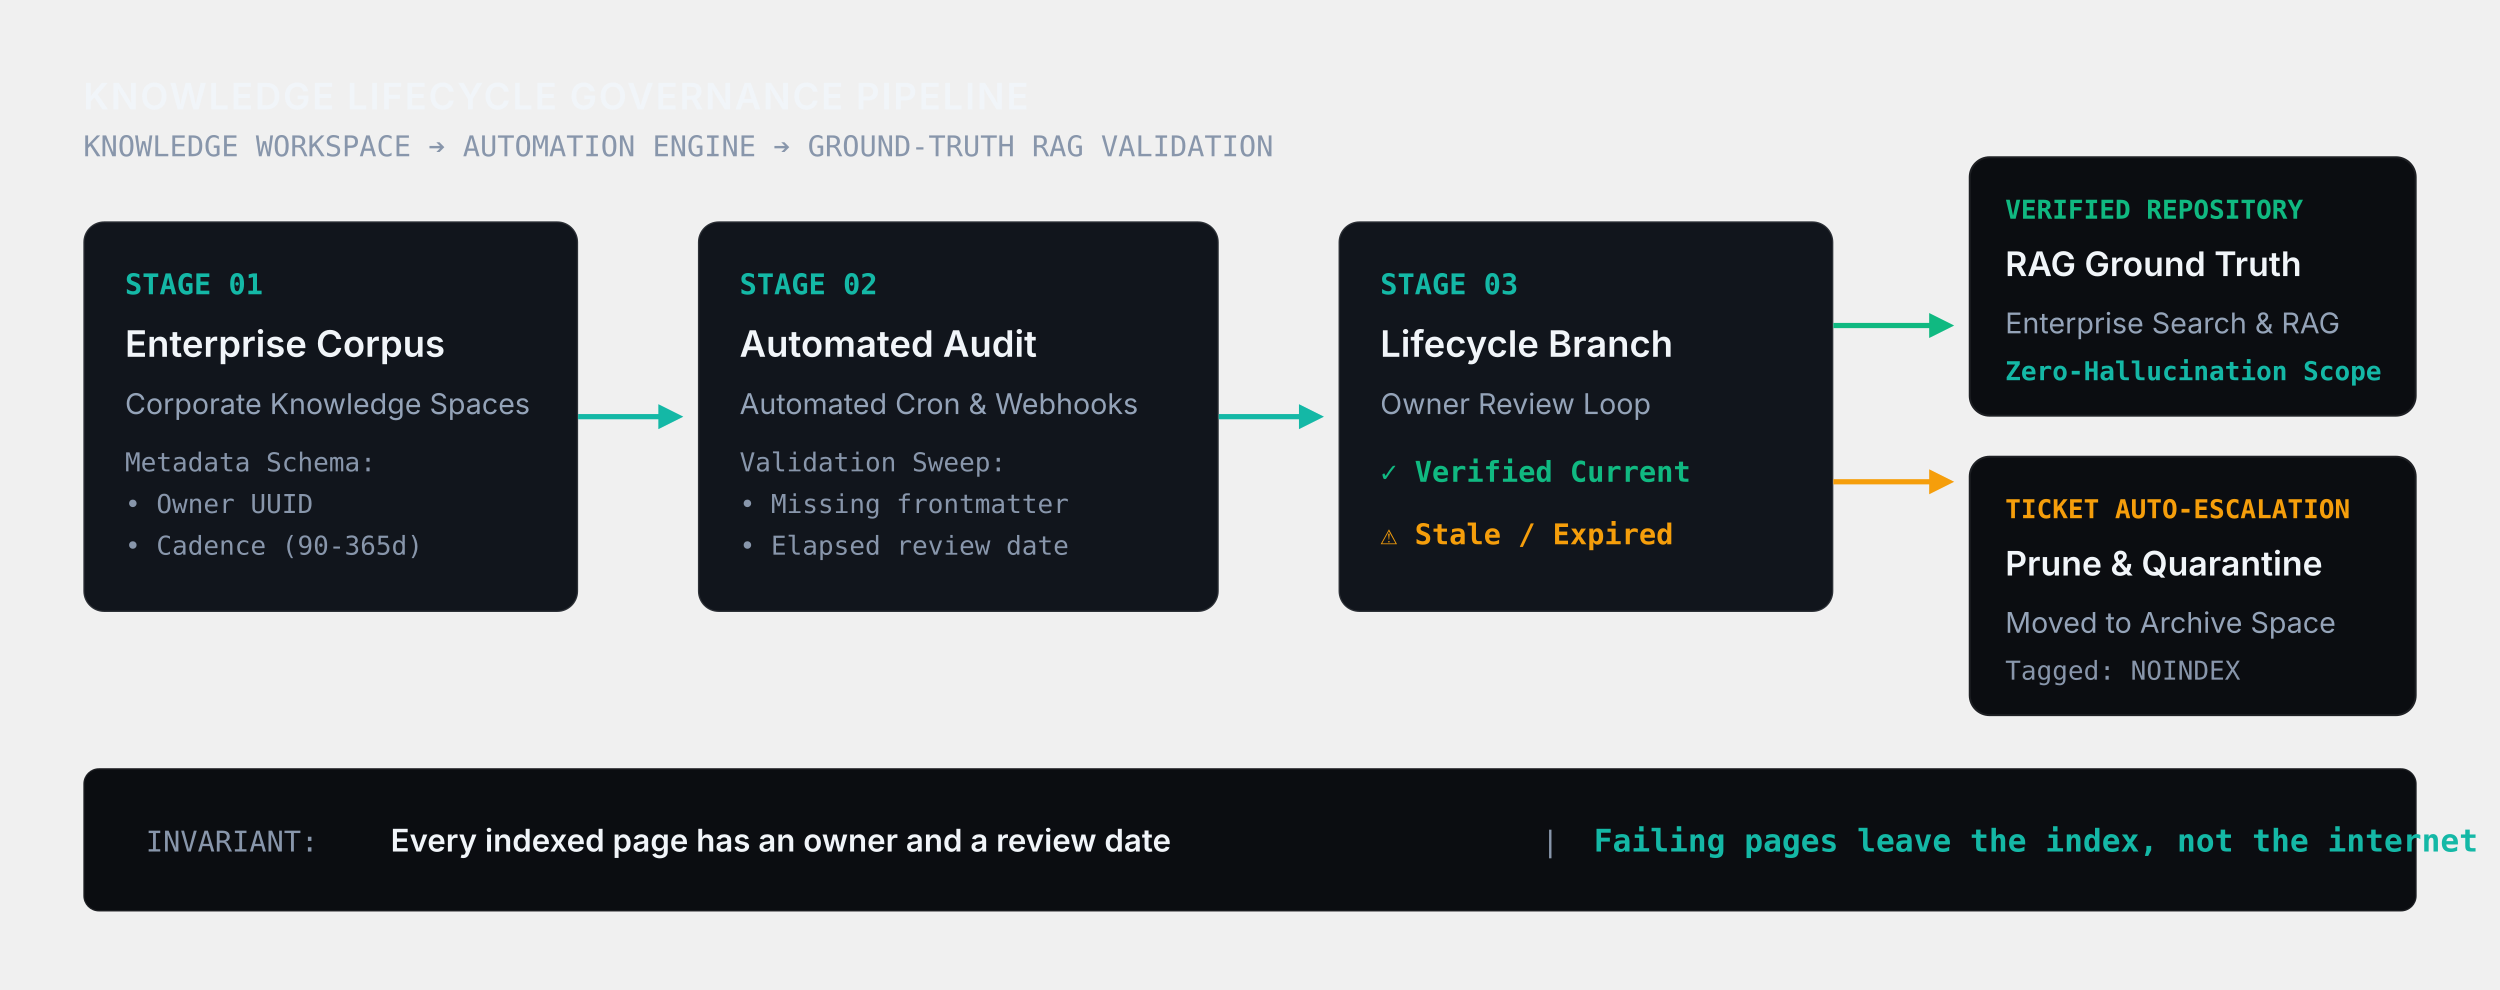
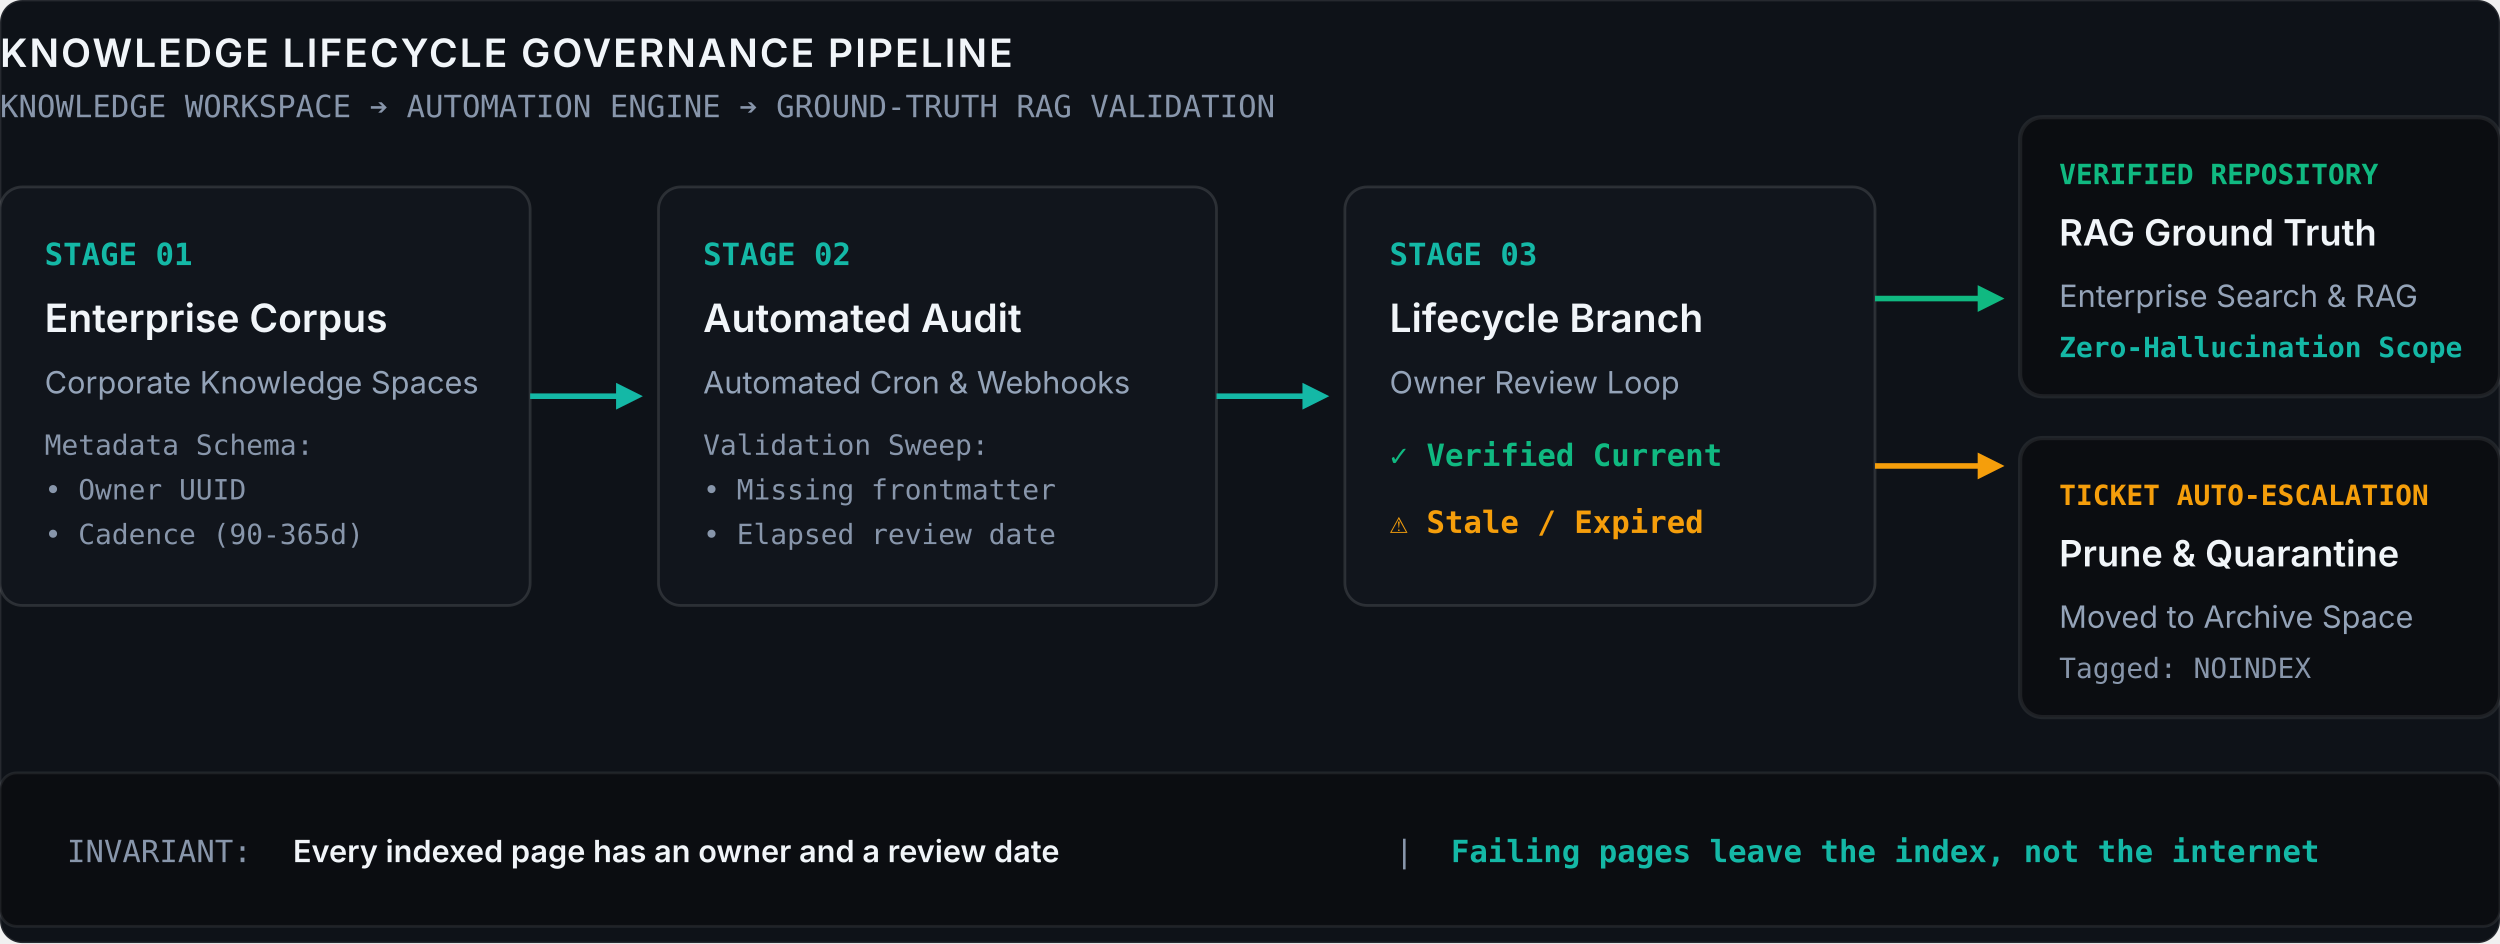
- <svg xmlns="http://www.w3.org/2000/svg" viewBox="0 0 960 380" width="100%" height="100%" fill="none" class="pipeline-diagram">
+ <svg xmlns="http://www.w3.org/2000/svg" viewBox="32 18 896 338" width="100%" height="100%" fill="none" class="pipeline-diagram">
  <defs>
    <style>
      .bg-canvas { fill: #0e1218; stroke: rgba(255, 255, 255, 0.1); }
      .bg-card { fill: #11151c; stroke: rgba(255, 255, 255, 0.12); }
      .bg-inner { fill: #0b0d11; stroke: rgba(255, 255, 255, 0.08); }
      .txt-primary { fill: #f1f5f9; font-family: -apple-system, BlinkMacSystemFont, "Inter", "Segoe UI", sans-serif; }
      .txt-secondary { fill: #94a3b8; font-family: -apple-system, BlinkMacSystemFont, "Inter", "Segoe UI", sans-serif; }
      .txt-muted { fill: #8896ab; font-family: "JetBrains Mono", "IBM Plex Mono", monospace; }
      .txt-teal { fill: #14b8a6; font-family: "JetBrains Mono", "IBM Plex Mono", monospace; font-weight: 600; }
      .txt-green { fill: #10b981; font-family: "JetBrains Mono", "IBM Plex Mono", monospace; font-weight: 600; }
      .txt-amber { fill: #f59e0b; font-family: "JetBrains Mono", "IBM Plex Mono", monospace; font-weight: 600; }
      @media (prefers-color-scheme: light) {
        .bg-canvas { fill: #f8fafc; stroke: rgba(0, 0, 0, 0.1); }
        .bg-card { fill: #ffffff; stroke: rgba(0, 0, 0, 0.12); }
        .bg-inner { fill: #f1f5f9; stroke: rgba(0, 0, 0, 0.08); }
        .txt-primary { fill: #0f172a; }
        .txt-secondary { fill: #475569; }
        .txt-muted { fill: #64748b; }
      }
    </style>
    <marker id="arrow" viewBox="0 0 10 10" refX="6" refY="5" markerWidth="6" markerHeight="6" orient="auto-start-reverse">
      <path d="M 0 1 L 8 5 L 0 9 z" fill="#14b8a6" />
    </marker>
    <marker id="arrow-green" viewBox="0 0 10 10" refX="6" refY="5" markerWidth="6" markerHeight="6" orient="auto-start-reverse">
      <path d="M 0 1 L 8 5 L 0 9 z" fill="#10b981" />
    </marker>
    <marker id="arrow-amber" viewBox="0 0 10 10" refX="6" refY="5" markerWidth="6" markerHeight="6" orient="auto-start-reverse">
      <path d="M 0 1 L 8 5 L 0 9 z" fill="#f59e0b" />
    </marker>
  </defs>
-   <rect width="960" height="380" rx="12" fill="transparent" stroke="transparent" />
+   <rect x="32" y="18" width="896" height="338" rx="8" class="bg-canvas" />
  <g transform="translate(32, 28)">
    <text x="0" y="14" class="txt-primary" font-size="14" font-weight="600" letter-spacing="0.05em">KNOWLEDGE LIFECYCLE GOVERNANCE PIPELINE</text>
    <text x="0" y="32" class="txt-muted" font-size="11">KNOWLEDGE WORKSPACE ➔ AUTOMATION ENGINE ➔ GROUND-TRUTH RAG VALIDATION</text>
  </g>
  <g transform="translate(32, 85)">
    <rect width="190" height="150" rx="8" class="bg-card" />
    <text x="16" y="28" class="txt-teal" font-size="11">STAGE 01</text>
    <text x="16" y="52" class="txt-primary" font-size="14" font-weight="600">Enterprise Corpus</text>
    <text x="16" y="74" class="txt-secondary" font-size="11">Corporate Knowledge Spaces</text>
    <text x="16" y="96" class="txt-muted" font-size="10">Metadata Schema:</text>
    <text x="16" y="112" class="txt-muted" font-size="10">• Owner UUID</text>
    <text x="16" y="128" class="txt-muted" font-size="10">• Cadence (90-365d)</text>
  </g>
  <line x1="222" y1="160" x2="260" y2="160" stroke="#14b8a6" stroke-width="2" marker-end="url(#arrow)" />
  <g transform="translate(268, 85)">
    <rect width="200" height="150" rx="8" class="bg-card" />
    <text x="16" y="28" class="txt-teal" font-size="11">STAGE 02</text>
    <text x="16" y="52" class="txt-primary" font-size="14" font-weight="600">Automated Audit</text>
    <text x="16" y="74" class="txt-secondary" font-size="11">Automated Cron &amp; Webhooks</text>
    <text x="16" y="96" class="txt-muted" font-size="10">Validation Sweep:</text>
    <text x="16" y="112" class="txt-muted" font-size="10">• Missing frontmatter</text>
    <text x="16" y="128" class="txt-muted" font-size="10">• Elapsed review date</text>
  </g>
  <line x1="468" y1="160" x2="506" y2="160" stroke="#14b8a6" stroke-width="2" marker-end="url(#arrow)" />
  <g transform="translate(514, 85)">
    <rect width="190" height="150" rx="8" class="bg-card" />
    <text x="16" y="28" class="txt-teal" font-size="11">STAGE 03</text>
    <text x="16" y="52" class="txt-primary" font-size="14" font-weight="600">Lifecycle Branch</text>
    <text x="16" y="74" class="txt-secondary" font-size="11">Owner Review Loop</text>
    <text x="16" y="100" class="txt-green" font-size="11">✓ Verified Current</text>
    <text x="16" y="124" class="txt-amber" font-size="11">⚠ Stale / Expired</text>
  </g>
  <path d="M 704 125 L 748 125" stroke="#10b981" stroke-width="2" marker-end="url(#arrow-green)" />
  <g transform="translate(756, 60)">
    <rect width="172" height="100" rx="8" class="bg-inner" stroke="#10b981" stroke-width="1.5" />
    <text x="14" y="24" class="txt-green" font-size="10">VERIFIED REPOSITORY</text>
    <text x="14" y="46" class="txt-primary" font-size="13" font-weight="600">RAG Ground Truth</text>
    <text x="14" y="68" class="txt-secondary" font-size="11">Enterprise Search &amp; RAG</text>
    <text x="14" y="86" class="txt-teal" font-size="10">Zero-Hallucination Scope</text>
  </g>
  <path d="M 704 185 L 748 185" stroke="#f59e0b" stroke-width="2" marker-end="url(#arrow-amber)" />
  <g transform="translate(756, 175)">
    <rect width="172" height="100" rx="8" class="bg-inner" stroke="#f59e0b" stroke-width="1.5" />
    <text x="14" y="24" class="txt-amber" font-size="10">TICKET AUTO-ESCALATION</text>
    <text x="14" y="46" class="txt-primary" font-size="13" font-weight="600">Prune &amp; Quarantine</text>
    <text x="14" y="68" class="txt-secondary" font-size="11">Moved to Archive Space</text>
    <text x="14" y="86" class="txt-muted" font-size="10">Tagged: NOINDEX</text>
  </g>
  <g transform="translate(32, 295)">
    <rect width="896" height="55" rx="6" class="bg-inner" />
    <text x="24" y="32" class="txt-muted" font-size="11">INVARIANT:</text>
-     <text x="118" y="32" class="txt-primary" font-size="12" font-weight="600">Every indexed page has an owner and a review date</text>
-     <text x="560" y="32" class="txt-muted" font-size="11">|</text>
-     <text x="580" y="32" class="txt-teal" font-size="12" font-weight="600">Failing pages leave the index, not the internet</text>
+     <text x="105" y="32" class="txt-primary" font-size="11" font-weight="600">Every indexed page has an owner and a review date</text>
+     <text x="500" y="32" class="txt-muted" font-size="11">|</text>
+     <text x="520" y="32" class="txt-teal" font-size="11" font-weight="600">Failing pages leave the index, not the internet</text>
  </g>
</svg>
